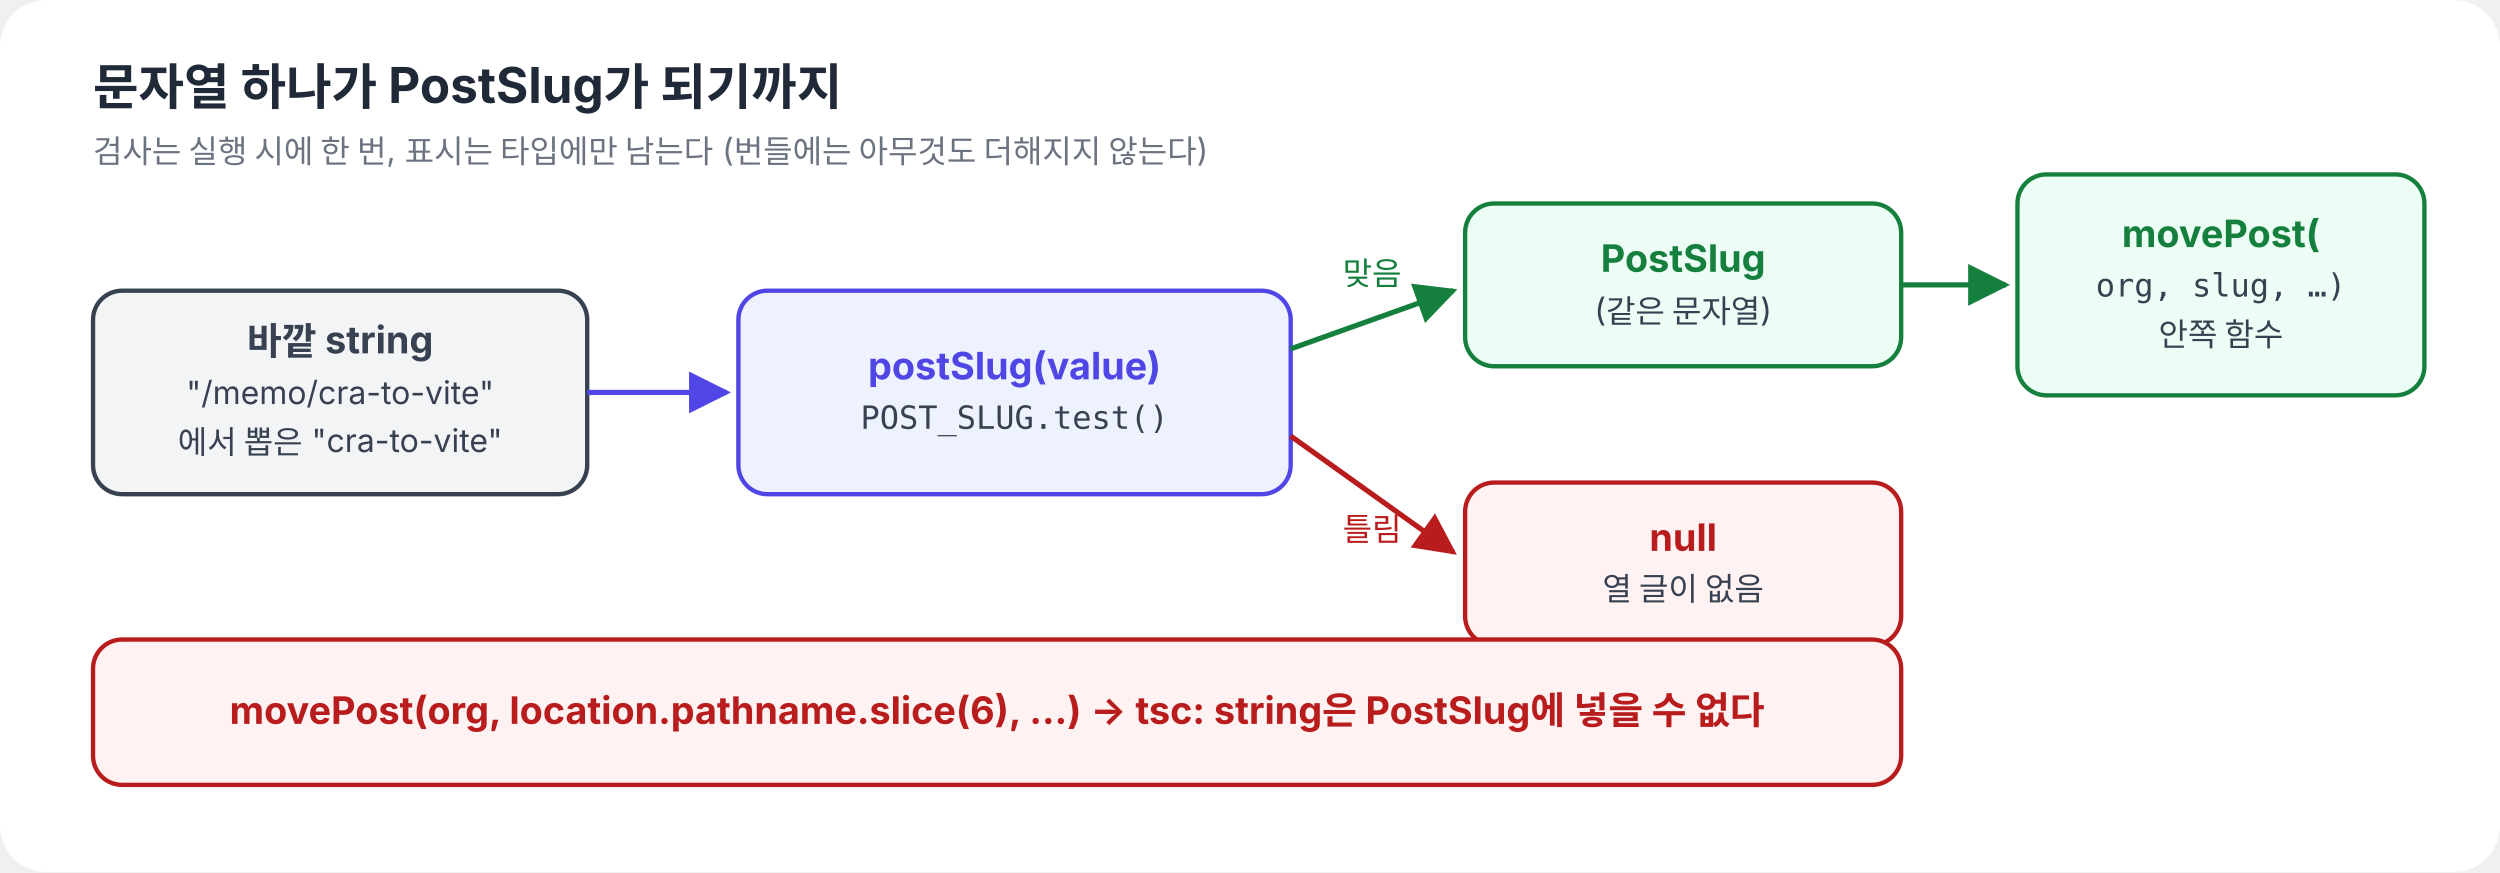
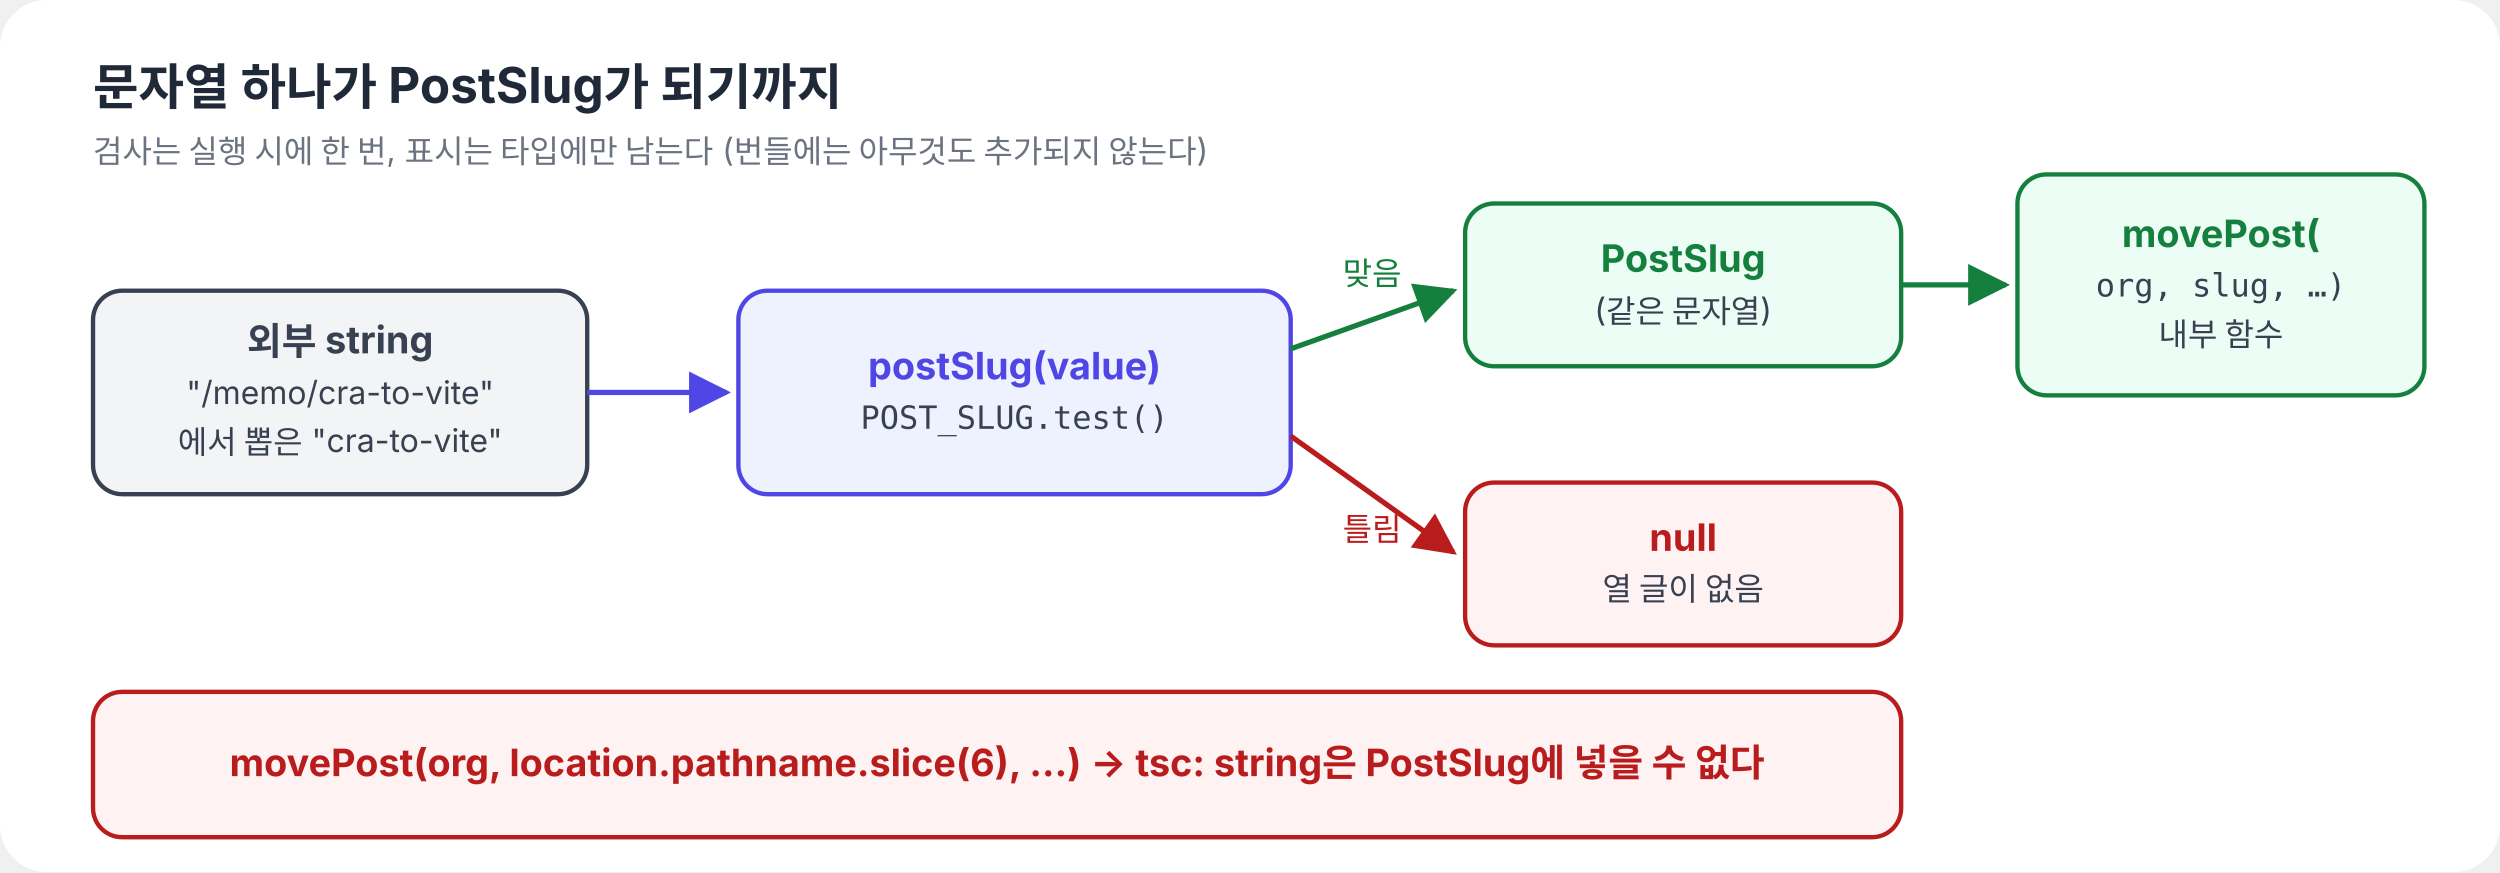
<svg xmlns="http://www.w3.org/2000/svg" viewBox="0 0 860 300" font-family="-apple-system, BlinkMacSystemFont, 'Apple SD Gothic Neo', sans-serif">
  <defs>
    <marker id="a-blue" viewBox="0 0 10 10" refX="9" refY="5" markerWidth="8" markerHeight="8" orient="auto-start-reverse">
      <path d="M0 0 L10 5 L0 10 z" fill="#4f46e5" />
    </marker>
    <marker id="a-gray" viewBox="0 0 10 10" refX="9" refY="5" markerWidth="8" markerHeight="8" orient="auto-start-reverse">
      <path d="M0 0 L10 5 L0 10 z" fill="#374151" />
    </marker>
    <marker id="a-green" viewBox="0 0 10 10" refX="9" refY="5" markerWidth="8" markerHeight="8" orient="auto-start-reverse">
      <path d="M0 0 L10 5 L0 10 z" fill="#15803d" />
    </marker>
    <marker id="a-red" viewBox="0 0 10 10" refX="9" refY="5" markerWidth="8" markerHeight="8" orient="auto-start-reverse">
      <path d="M0 0 L10 5 L0 10 z" fill="#b91c1c" />
    </marker>
    <marker id="a-amber" viewBox="0 0 10 10" refX="9" refY="5" markerWidth="8" markerHeight="8" orient="auto-start-reverse">
      <path d="M0 0 L10 5 L0 10 z" fill="#b45309" />
    </marker>
    <marker id="a-white" viewBox="0 0 10 10" refX="9" refY="5" markerWidth="8" markerHeight="8" orient="auto-start-reverse">
      <path d="M0 0 L10 5 L0 10 z" fill="#9ca3af" />
    </marker>
  </defs>
  <rect width="860" height="300" rx="16" fill="#ffffff" />
  <text x="32" y="36" font-size="17" fill="#1f2937" font-weight="700" text-anchor="start">문자열 하나가 PostSlug가 되기까지</text>
-   <text x="32" y="56" font-size="11" fill="#6b7280" text-anchor="start">검사는 실행 시에 한 번, 표시는 타입에만 남는다 (번들에는 아무것도 더해지지 않는다)</text>
+   <text x="32" y="56" font-size="11" fill="#6b7280" text-anchor="start">검사는 실행 시에 한 번, 표시는 타입에만 남는다 (번들에는 아무것도 추가되지 않는다)</text>
  <rect x="32" y="100" width="170" height="70" rx="10" fill="#f3f4f6" stroke="#374151" stroke-width="1.5" />
-   <text x="117.0" y="122.0" font-size="13" fill="#374151" font-weight="700" text-anchor="middle">바깥 string</text>
+   <text x="117.0" y="122.0" font-size="13" fill="#374151" font-weight="700" text-anchor="middle">외부 string</text>
  <text x="117.0" y="139.0" font-size="11" fill="#374151" text-anchor="middle">"/memo/cra-to-vite"</text>
  <text x="117.0" y="156.0" font-size="11" fill="#374151" text-anchor="middle">에서 뽑은 "cra-to-vite"</text>
  <line x1="202" y1="135" x2="250" y2="135" stroke="#4f46e5" stroke-width="1.8" marker-end="url(#a-blue)" />
  <rect x="254" y="100" width="190" height="70" rx="10" fill="#eef2ff" stroke="#4f46e5" stroke-width="1.5" />
  <text x="349.0" y="130.5" font-size="13" fill="#4f46e5" font-weight="700" text-anchor="middle">postSlug(value)</text>
  <text x="349.0" y="147.5" font-size="11" fill="#374151" text-anchor="middle" font-family="ui-monospace, Menlo, monospace">POST_SLUG.test()</text>
  <line x1="444" y1="120" x2="500" y2="100" stroke="#15803d" stroke-width="1.8" marker-end="url(#a-green)" />
  <text x="472.0" y="98" font-size="11" fill="#15803d" text-anchor="middle">맞음</text>
  <line x1="444" y1="150" x2="500" y2="190" stroke="#b91c1c" stroke-width="1.8" marker-end="url(#a-red)" />
  <text x="472.0" y="186" font-size="11" fill="#b91c1c" text-anchor="middle">틀림</text>
  <rect x="504" y="70" width="150" height="56" rx="10" fill="#ecfdf5" stroke="#15803d" stroke-width="1.5" />
  <text x="579.0" y="93.5" font-size="13" fill="#15803d" font-weight="700" text-anchor="middle">PostSlug</text>
  <text x="579.0" y="110.5" font-size="11" fill="#374151" text-anchor="middle">(같은 문자열)</text>
  <rect x="504" y="166" width="150" height="56" rx="10" fill="#fef2f2" stroke="#b91c1c" stroke-width="1.5" />
  <text x="579.0" y="189.5" font-size="13" fill="#b91c1c" font-weight="700" text-anchor="middle">null</text>
  <text x="579.0" y="206.5" font-size="11" fill="#374151" text-anchor="middle">열 글이 없음</text>
  <line x1="654" y1="98" x2="690" y2="98" stroke="#15803d" stroke-width="1.8" marker-end="url(#a-green)" />
  <rect x="694" y="60" width="140" height="76" rx="10" fill="#ecfdf5" stroke="#15803d" stroke-width="1.5" />
  <text x="764.0" y="85.0" font-size="13" fill="#15803d" font-weight="700" text-anchor="middle">movePost(</text>
  <text x="764.0" y="102.0" font-size="11" fill="#374151" text-anchor="middle" font-family="ui-monospace, Menlo, monospace">  org, slug, …)</text>
-   <text x="764.0" y="119.0" font-size="11" fill="#374151" text-anchor="middle" font-family="ui-monospace, Menlo, monospace">안쪽 함수</text>
-   <rect x="32" y="220" width="622" height="50" rx="10" fill="#fef2f2" stroke="#b91c1c" stroke-width="1.5" />
-   <text x="343.0" y="249.0" font-size="13" fill="#b91c1c" font-weight="700" text-anchor="middle">movePost(org, location.pathname.slice(6), …)  →  tsc: string은 PostSlug에 넣을 수 없다</text>
+   <text x="764.0" y="119.0" font-size="11" fill="#374151" text-anchor="middle">내부 함수</text>
+   <rect x="32" y="238" width="622" height="50" rx="10" fill="#fef2f2" stroke="#b91c1c" stroke-width="1.5" />
+   <text x="343.0" y="267.0" font-size="13" fill="#b91c1c" font-weight="700" text-anchor="middle">movePost(org, location.pathname.slice(6), …)  →  tsc: string은 PostSlug에 넣을 수 없다</text>
</svg>
